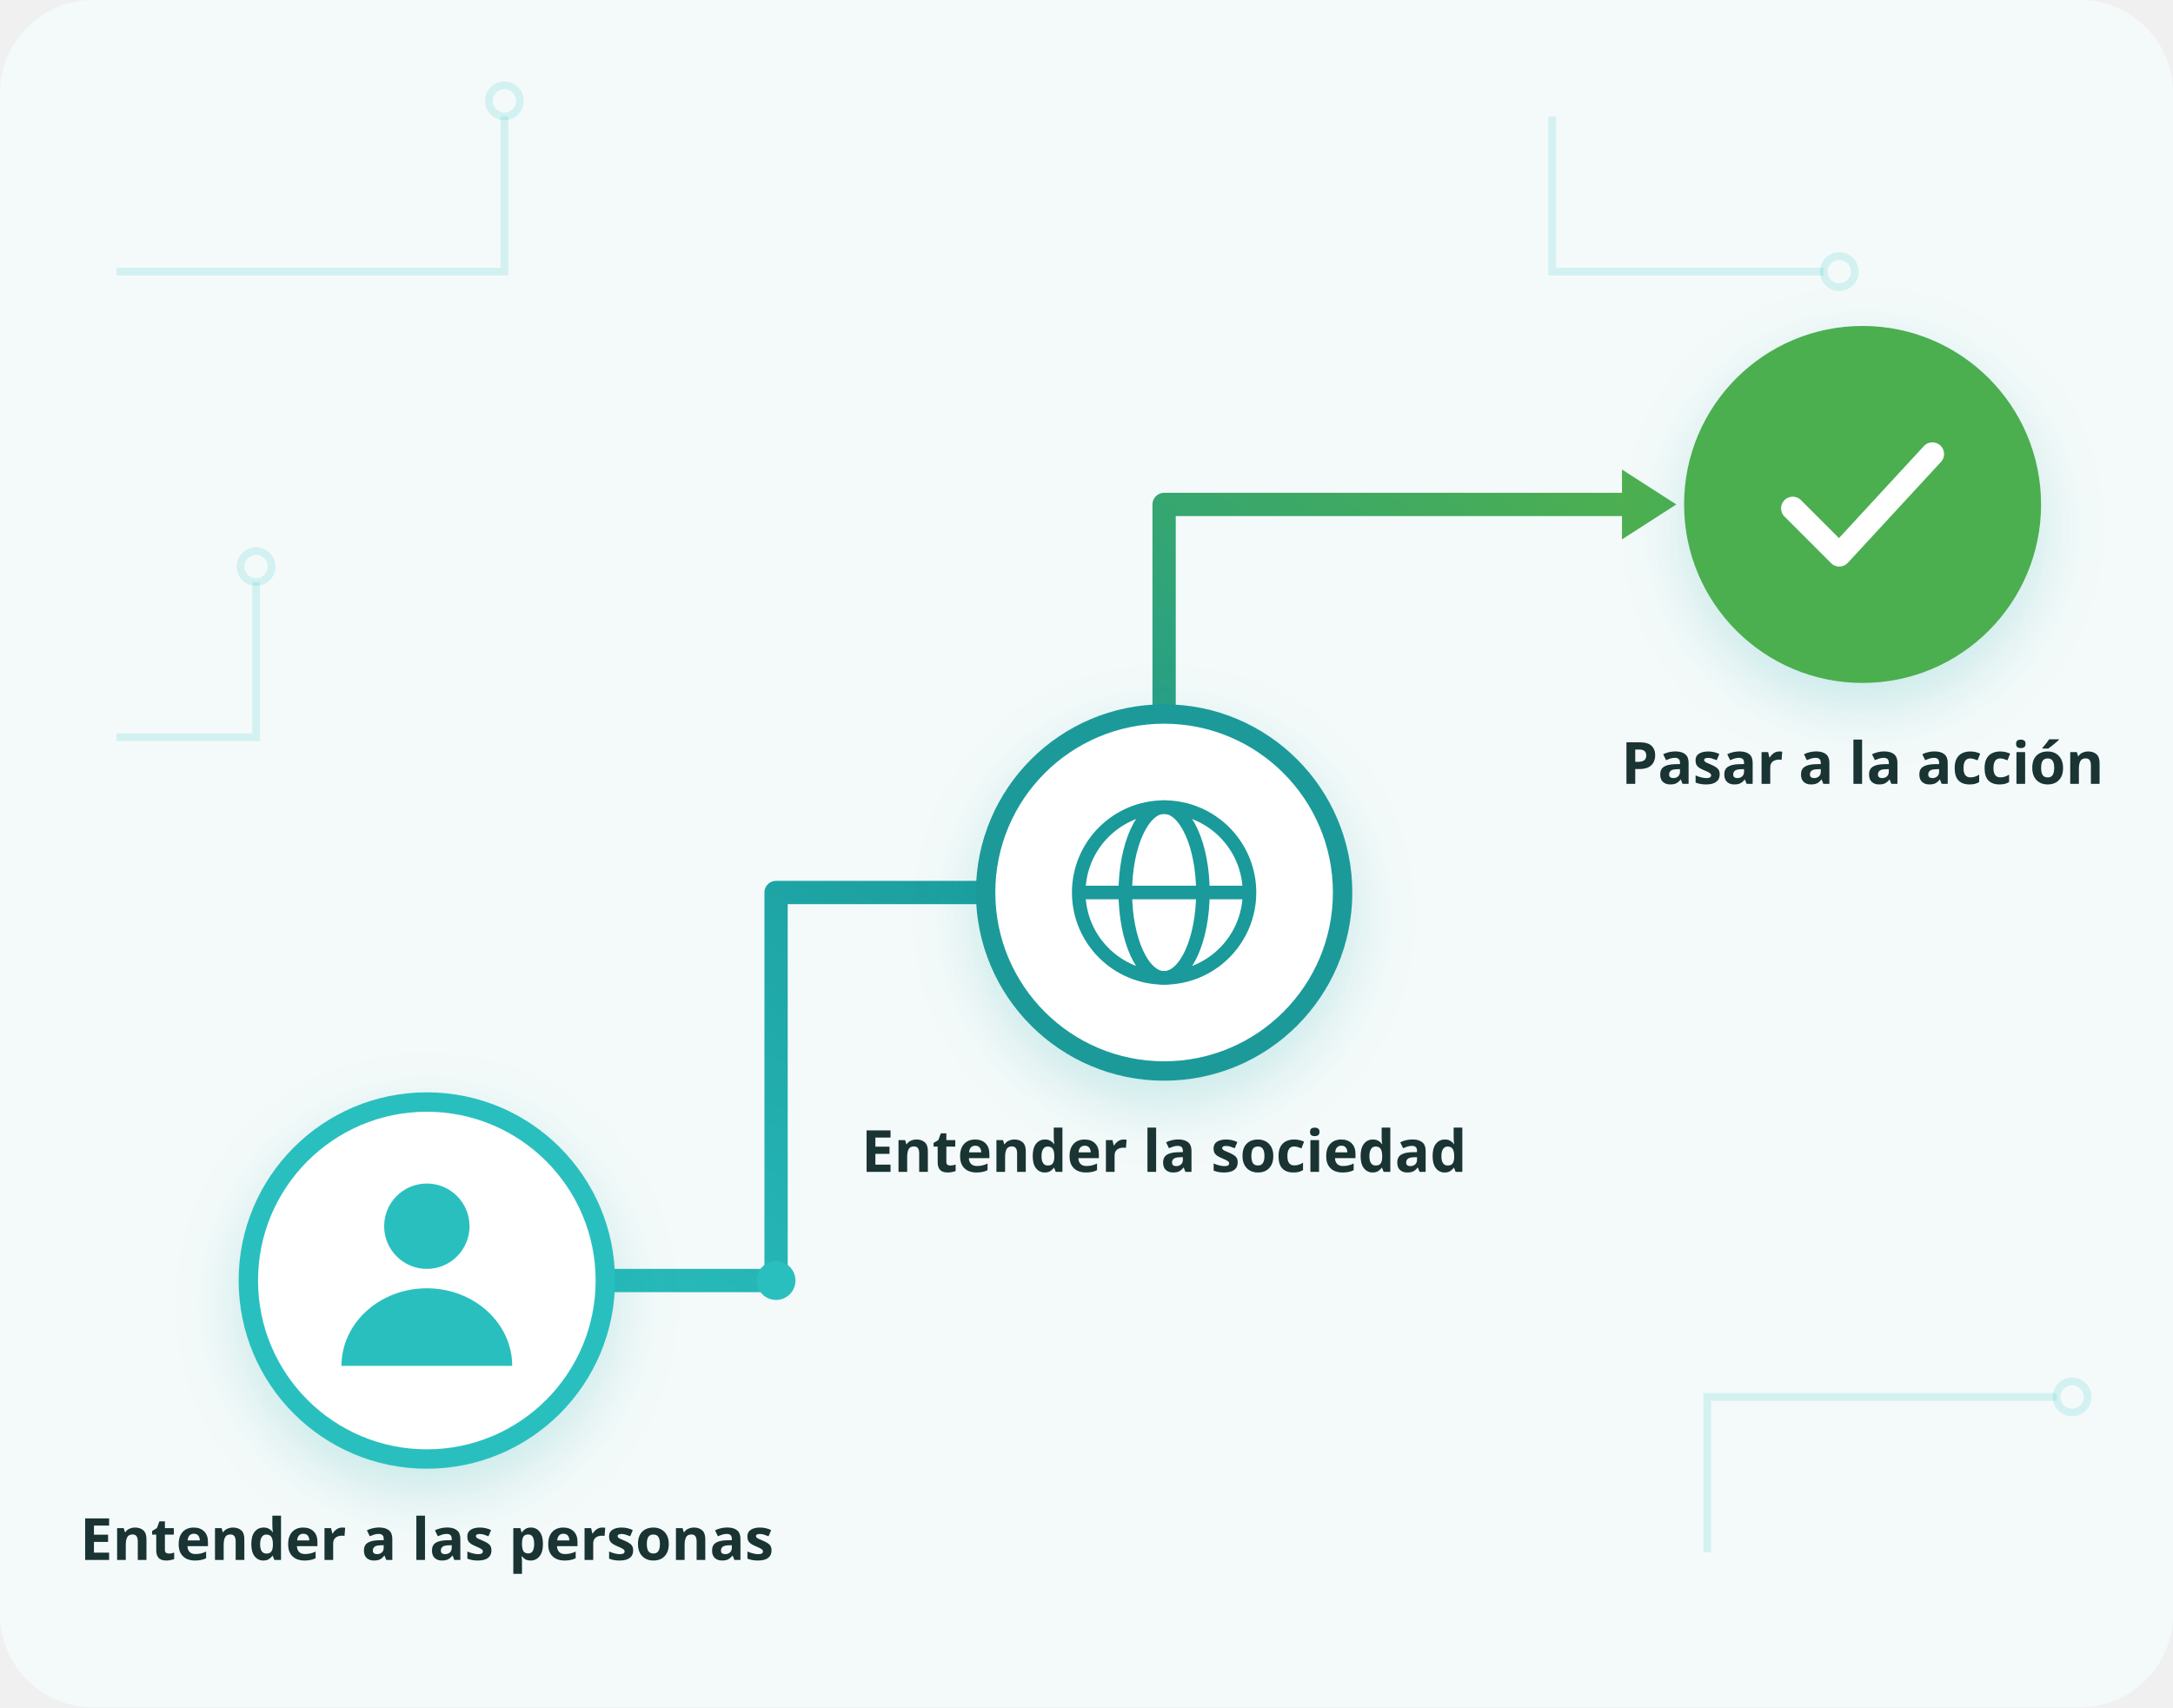
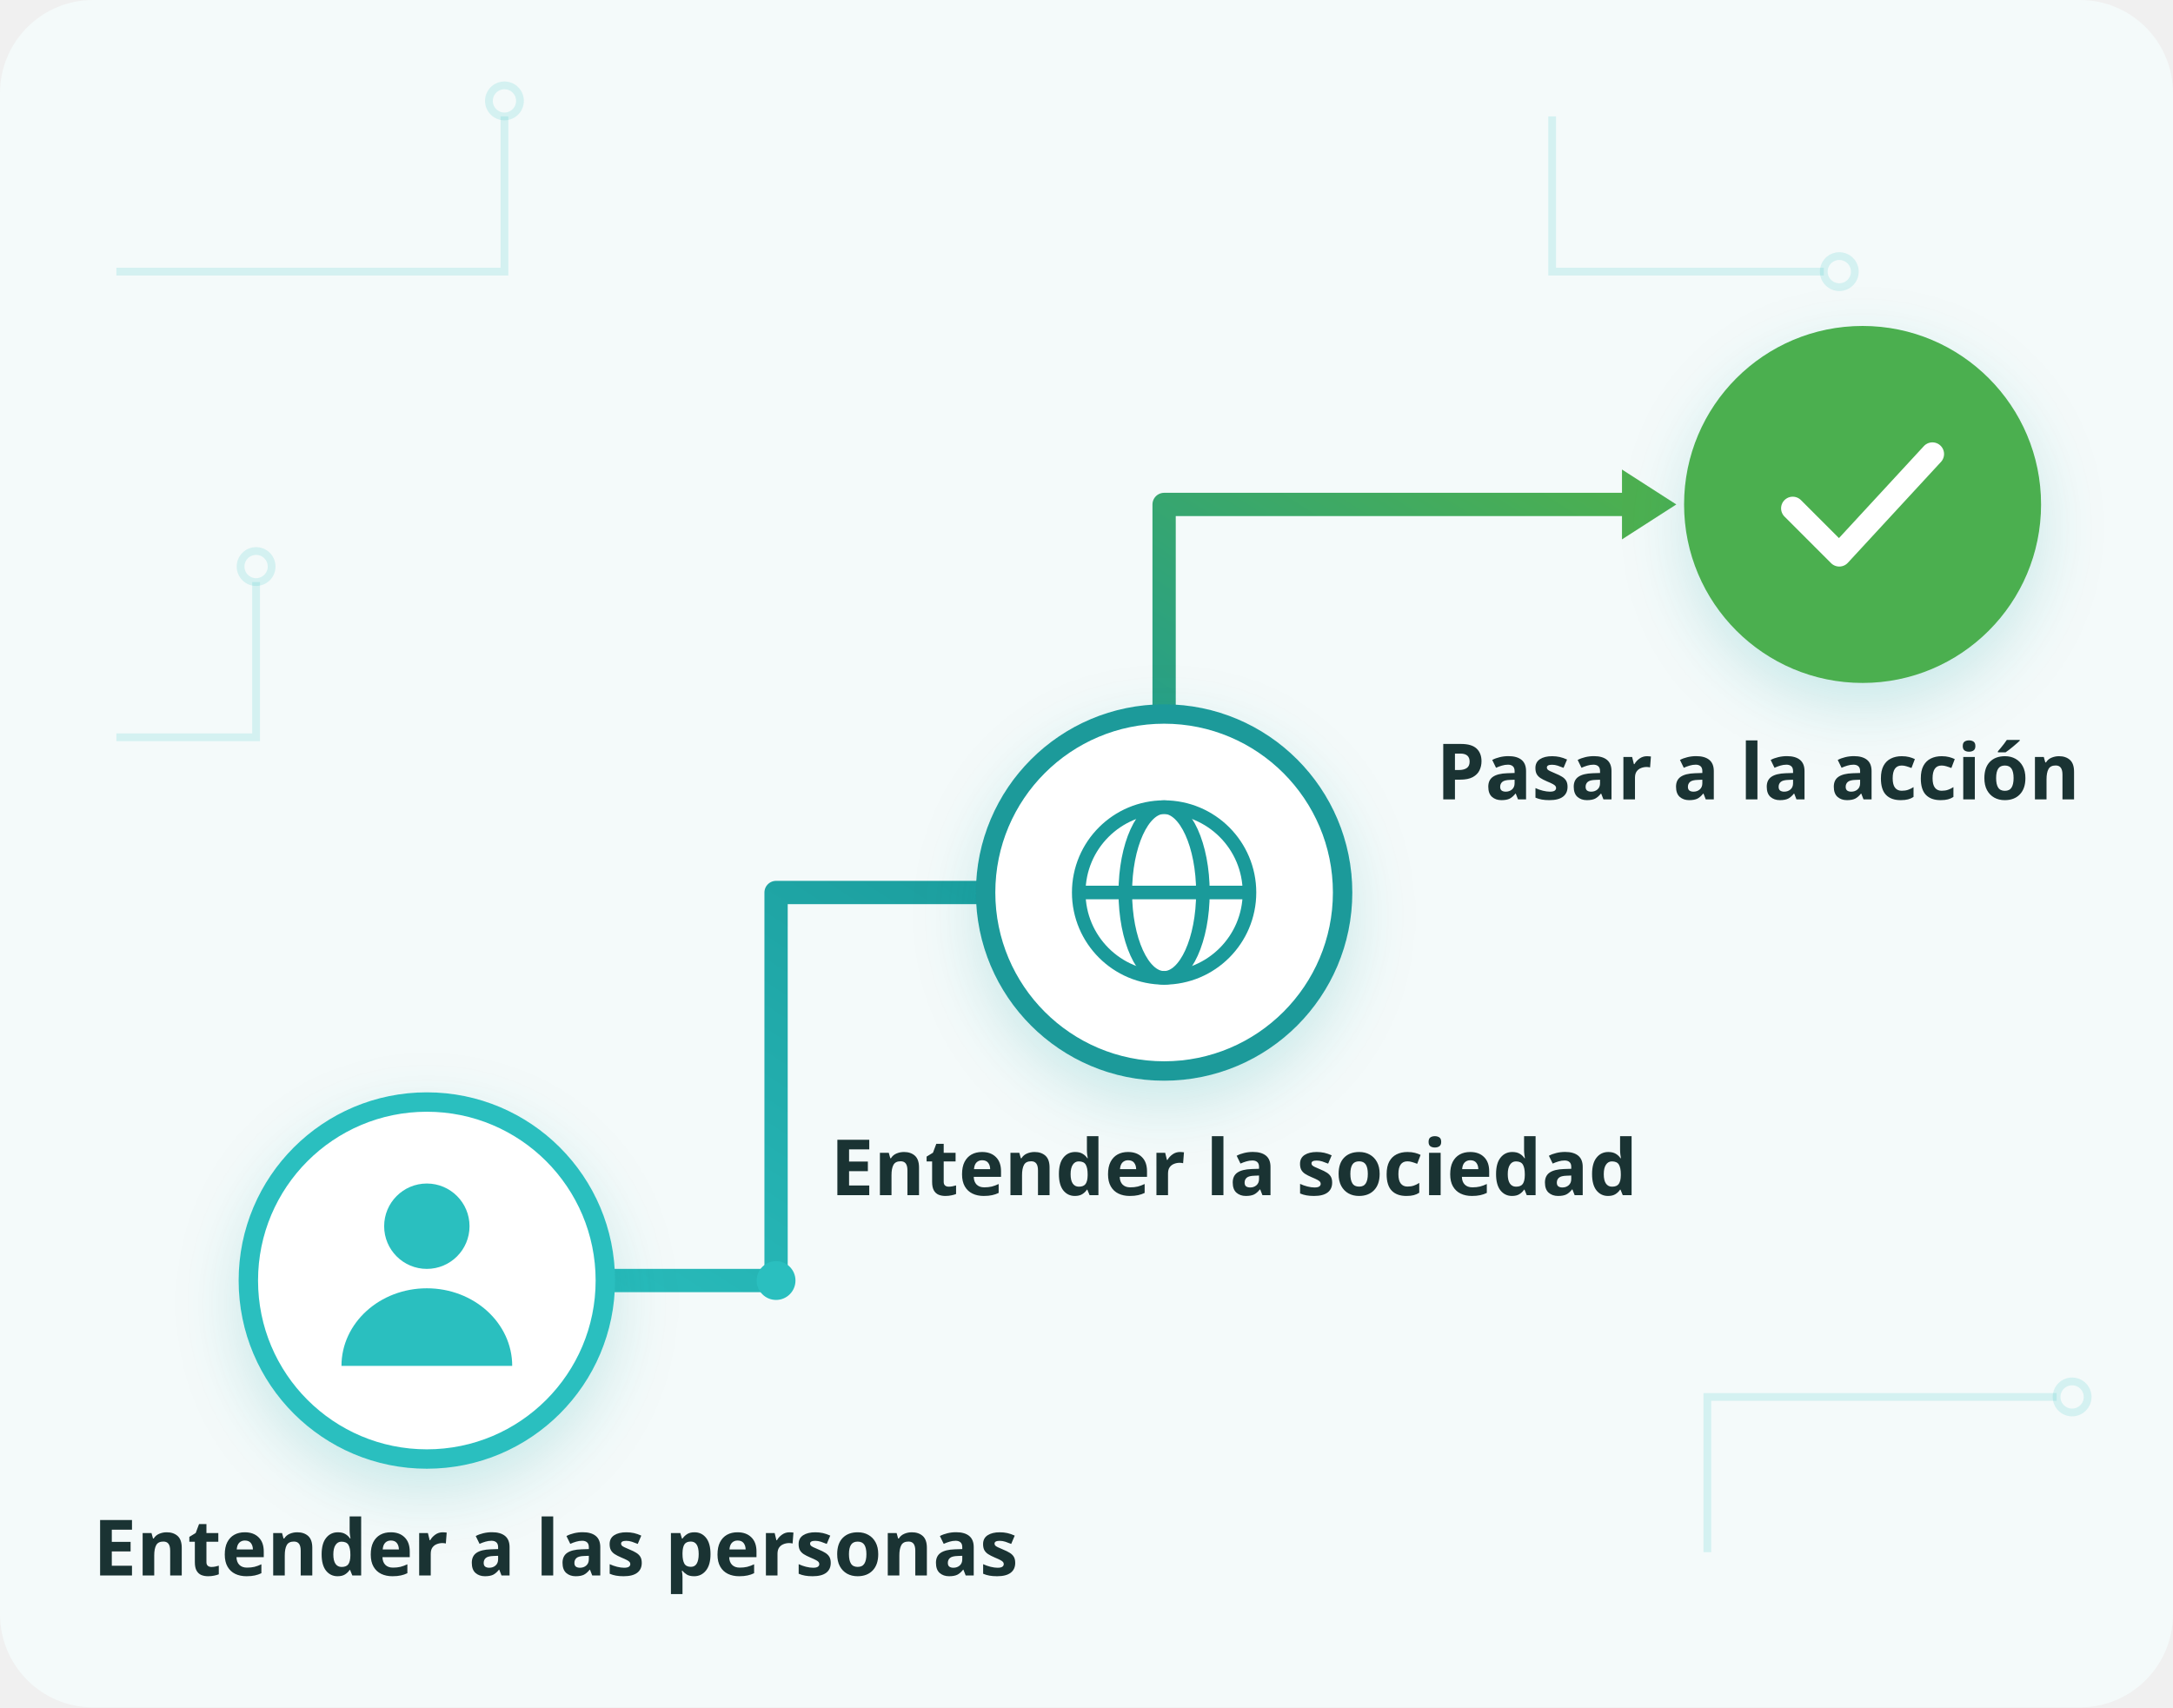
<svg xmlns="http://www.w3.org/2000/svg" viewBox="0 0 560 440" role="img" aria-labelledby="t">
  <defs>
    <linearGradient id="path" x1="0" y1="1" x2="1" y2="0">
      <stop offset="0" stop-color="#2ABFBF" />
      <stop offset="0.55" stop-color="#1A9A9A" />
      <stop offset="1" stop-color="#4CAF50" />
    </linearGradient>
    <filter id="sh" x="-30%" y="-30%" width="160%" height="160%">
      <feDropShadow dx="0" dy="6" stdDeviation="8" flood-color="#1A9A9A" flood-opacity="0.18" />
    </filter>
  </defs>
  <rect x="0" y="0" width="560" height="440" rx="24" fill="#F4FAFA" />
  <g fill="none" stroke="#2ABFBF" stroke-opacity="0.16" stroke-width="2">
    <path d="M30 70 H130 V30" />
    <circle cx="130" cy="26" r="4" />
    <path d="M440 400 V360 H530" />
    <circle cx="534" cy="360" r="4" />
    <path d="M30 190 H66 V150" />
    <circle cx="66" cy="146" r="4" />
    <path d="M400 30 V70 H470" />
    <circle cx="474" cy="70" r="4" />
  </g>
  <path d="M110 330 H200 V230 H300 V130 H420" fill="none" stroke="url(#path)" stroke-width="6" stroke-linecap="round" stroke-linejoin="round" />
  <circle cx="200" cy="330" r="5" fill="#2ABFBF" />
  <circle cx="300" cy="230" r="5" fill="#1A9A9A" />
  <path d="M432 130 l-14 -9 v18 z" fill="#4CAF50" />
  <g filter="url(#sh)">
    <circle cx="110" cy="330" r="46" fill="#fff" stroke="#2ABFBF" stroke-width="5" />
  </g>
  <g fill="#2ABFBF">
    <circle cx="110" cy="316" r="11" />
    <path d="M88 352 a22 20 0 0 1 44 0 z" />
  </g>
-   <text x="110" y="402" text-anchor="middle" font-family="Nunito, 'Nunito Sans', system-ui, sans-serif" font-weight="800" font-size="15" fill="#1A3333">Entender a las personas</text>
+   <text x="24" y="406" text-anchor="start" font-family="Nunito, 'Nunito Sans', system-ui, sans-serif" font-weight="800" font-size="20" fill="#1A3333">Entender a las personas</text>
  <g filter="url(#sh)">
    <circle cx="300" cy="230" r="46" fill="#fff" stroke="#1A9A9A" stroke-width="5" />
  </g>
  <g fill="none" stroke="#1A9A9A" stroke-width="3.5">
    <circle cx="300" cy="230" r="22" />
    <ellipse cx="300" cy="230" rx="10" ry="22" />
    <path d="M278 230 H322" />
  </g>
-   <text x="300" y="302" text-anchor="middle" font-family="Nunito, 'Nunito Sans', system-ui, sans-serif" font-weight="800" font-size="15" fill="#1A3333">Entender la sociedad</text>
+   <text x="214" y="308" text-anchor="start" font-family="Nunito, 'Nunito Sans', system-ui, sans-serif" font-weight="800" font-size="20" fill="#1A3333">Entender la sociedad</text>
  <g filter="url(#sh)">
    <circle cx="480" cy="130" r="46" fill="#4CAF50" />
  </g>
  <path d="M462 131 l12 12 l24 -26" fill="none" stroke="#fff" stroke-width="6" stroke-linecap="round" stroke-linejoin="round" />
-   <text x="480" y="202" text-anchor="middle" font-family="Nunito, 'Nunito Sans', system-ui, sans-serif" font-weight="800" font-size="15" fill="#1A3333">Pasar a la acción</text>
+   <text x="536" y="206" text-anchor="end" font-family="Nunito, 'Nunito Sans', system-ui, sans-serif" font-weight="800" font-size="20" fill="#1A3333">Pasar a la acción</text>
</svg>
